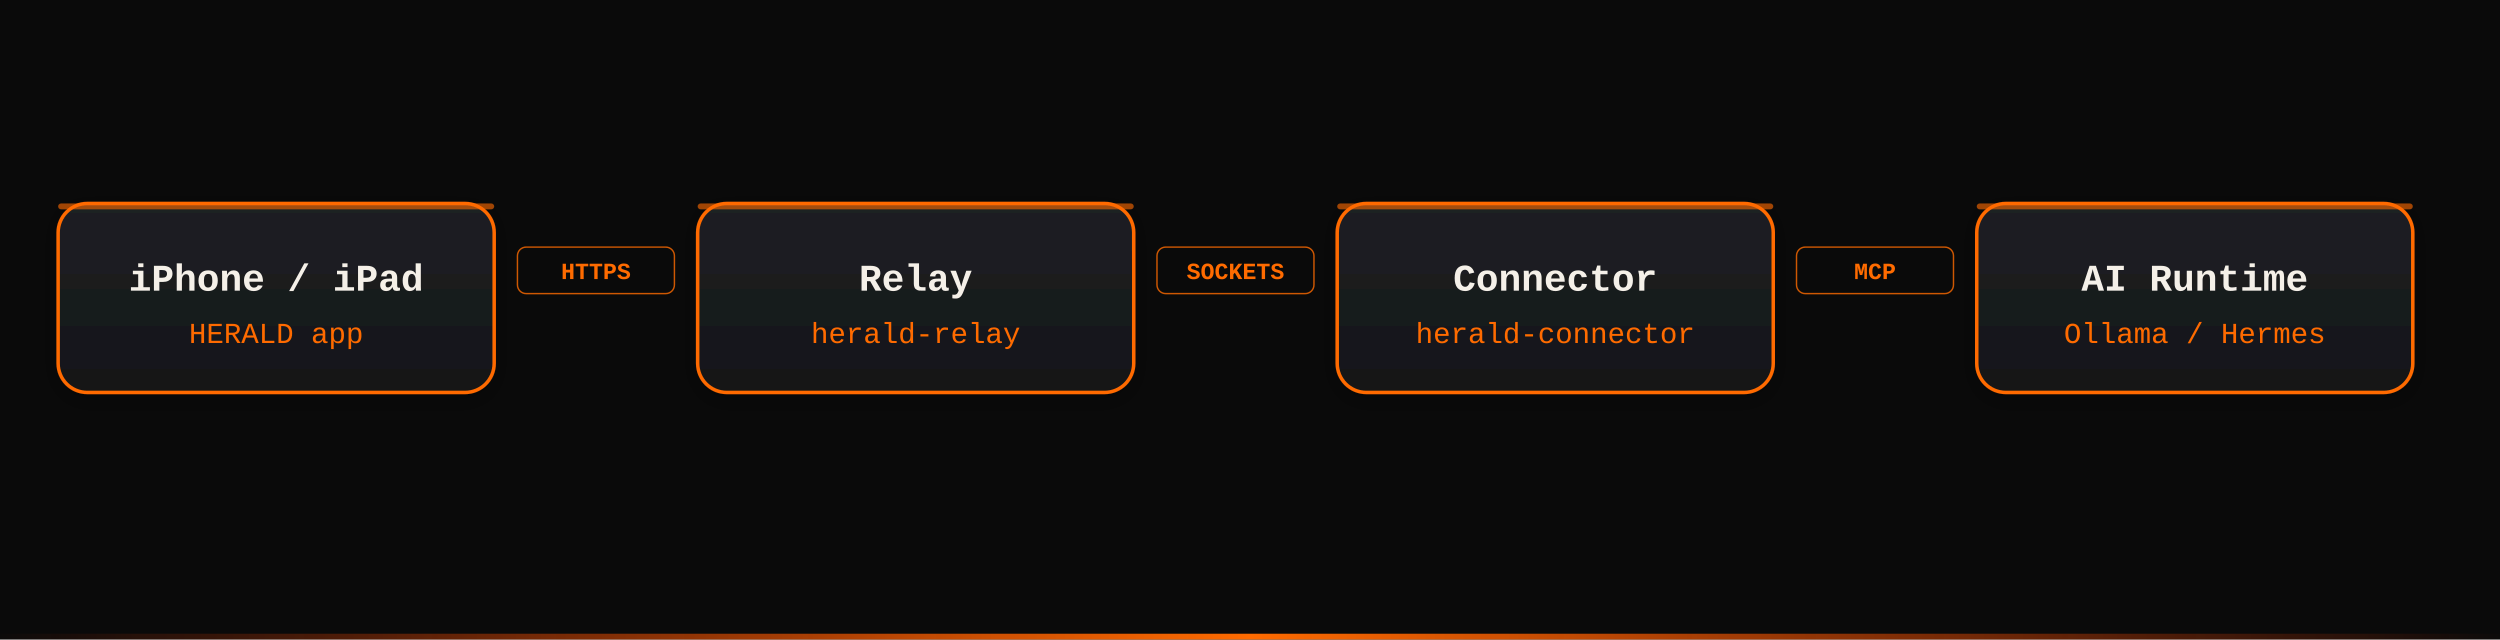
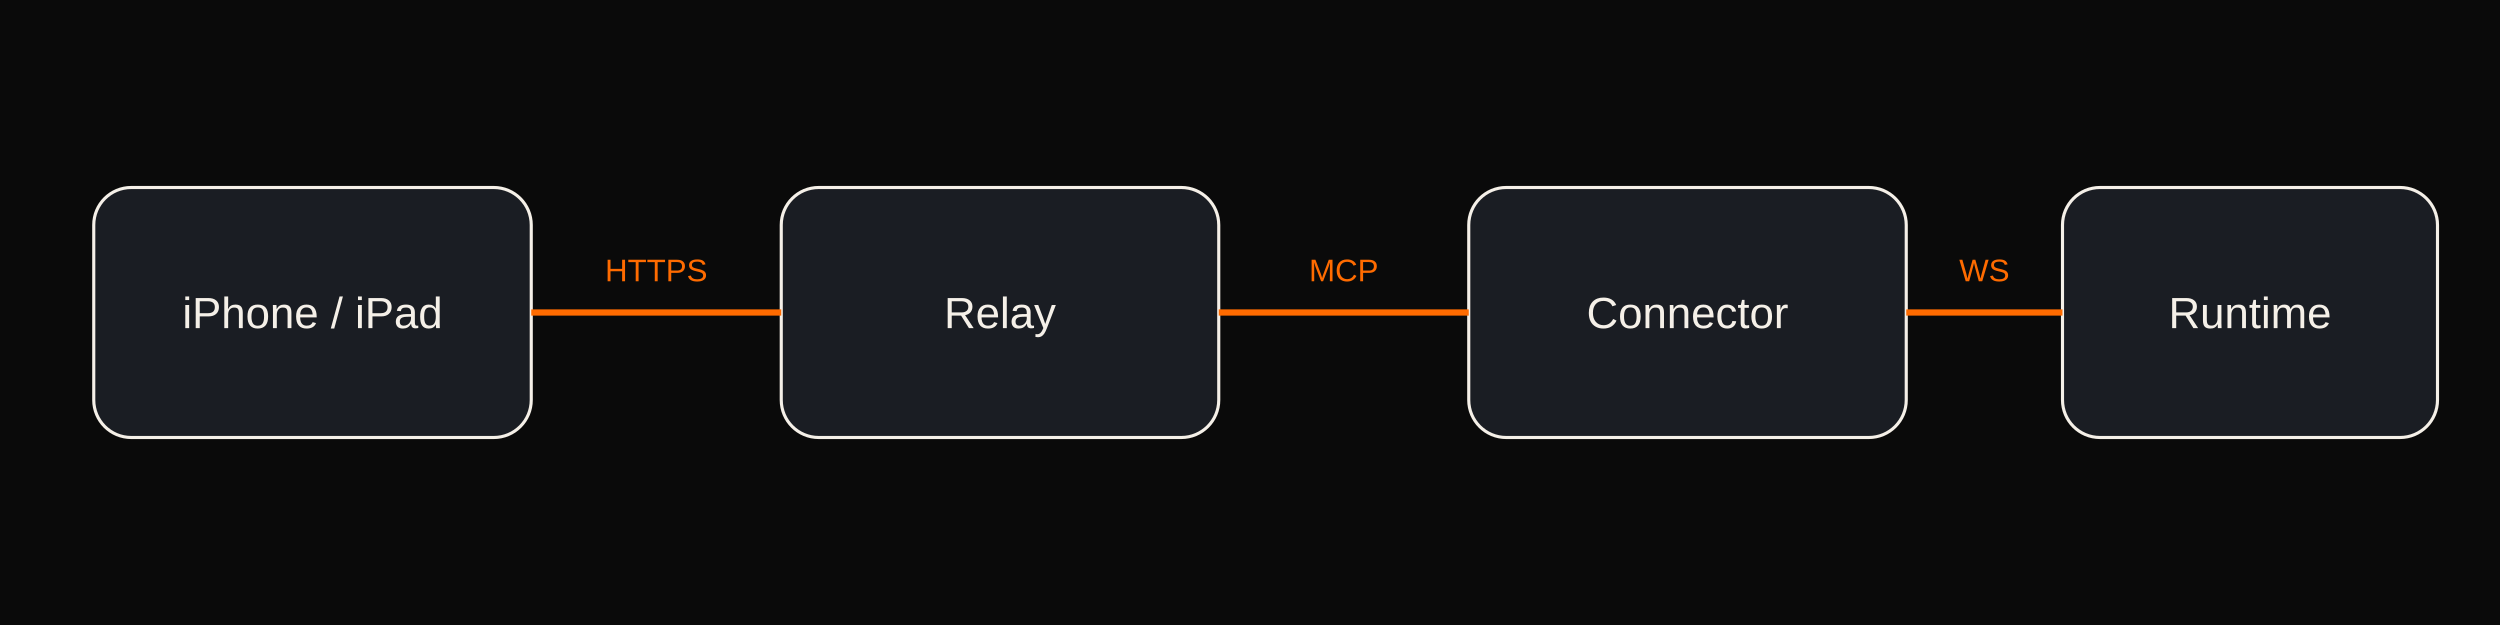
- <svg xmlns="http://www.w3.org/2000/svg" viewBox="0 0 860 220" width="860" height="220">
-   <defs>
-     <linearGradient id="nodeGrad" x1="0" y1="0" x2="0" y2="1">
-       <stop offset="0%" stop-color="#1E2024" />
-       <stop offset="100%" stop-color="#141618" />
-     </linearGradient>
-     <linearGradient id="accentLine" x1="0" y1="0" x2="1" y2="0">
-       <stop offset="0%" stop-color="#FF3D00" stop-opacity="0" />
-       <stop offset="50%" stop-color="#FF6B00" stop-opacity="1" />
-       <stop offset="100%" stop-color="#FF3D00" stop-opacity="0" />
-     </linearGradient>
-     <filter id="nodeShadow" x="-10%" y="-10%" width="120%" height="130%">
-       <feGaussianBlur in="SourceAlpha" stdDeviation="4" />
-       <feOffset dx="0" dy="2" />
-       <feComponentTransfer>
-         <feFuncA type="linear" slope="0.3" />
-       </feComponentTransfer>
-       <feMerge>
-         <feMergeNode />
-         <feMergeNode in="SourceGraphic" />
-       </feMerge>
-     </filter>
-     <filter id="glowFilter" x="-20%" y="-20%" width="140%" height="140%">
-       <feGaussianBlur in="SourceGraphic" stdDeviation="3" />
-       <feComponentTransfer>
-         <feFuncA type="linear" slope="0.5" />
-       </feComponentTransfer>
-       <feMerge>
-         <feMergeNode />
-         <feMergeNode in="SourceGraphic" />
-       </feMerge>
-     </filter>
-     <marker id="arrow" markerWidth="10" markerHeight="8" refX="8" refY="4" orient="auto">
-       <path d="M0,0 L0,8 L10,4 z" fill="#FF6B00" />
-     </marker>
-     <marker id="arrowGlow" markerWidth="10" markerHeight="8" refX="8" refY="4" orient="auto">
-       <path d="M0,0 L0,8 L10,4 z" fill="#FF6B00" filter="url(#glowFilter)" />
-     </marker>
-   </defs>
-   <rect width="860" height="220" fill="#0A0A0A" />
-   <g filter="url(#nodeShadow)">
-     <rect x="20" y="70" width="150" height="65" rx="10" fill="url(#nodeGrad)" stroke="#FF6B00" stroke-width="1.2" />
-     <rect x="20" y="70" width="150" height="2" rx="1" fill="#FF6B00" opacity="0.6" />
-     <text x="95" y="100" font-family="'SF Mono', 'Fira Code', 'Courier New', monospace" font-size="13" fill="#F5F0E8" text-anchor="middle" font-weight="600">iPhone / iPad</text>
-     <text x="95" y="118" font-family="'SF Mono', 'Fira Code', 'Courier New', monospace" font-size="10" fill="#FF6B00" text-anchor="middle" font-weight="500">HERALD app</text>
-   </g>
-   <g filter="url(#nodeShadow)">
-     <rect x="240" y="70" width="150" height="65" rx="10" fill="url(#nodeGrad)" stroke="#FF6B00" stroke-width="1.2" />
-     <rect x="240" y="70" width="150" height="2" rx="1" fill="#FF6B00" opacity="0.6" />
-     <text x="315" y="100" font-family="'SF Mono', 'Fira Code', 'Courier New', monospace" font-size="13" fill="#F5F0E8" text-anchor="middle" font-weight="600">Relay</text>
-     <text x="315" y="118" font-family="'SF Mono', 'Fira Code', 'Courier New', monospace" font-size="10" fill="#FF6B00" text-anchor="middle" font-weight="500">herald-relay</text>
-   </g>
-   <g filter="url(#nodeShadow)">
-     <rect x="460" y="70" width="150" height="65" rx="10" fill="url(#nodeGrad)" stroke="#FF6B00" stroke-width="1.2" />
-     <rect x="460" y="70" width="150" height="2" rx="1" fill="#FF6B00" opacity="0.6" />
-     <text x="535" y="100" font-family="'SF Mono', 'Fira Code', 'Courier New', monospace" font-size="13" fill="#F5F0E8" text-anchor="middle" font-weight="600">Connector</text>
-     <text x="535" y="118" font-family="'SF Mono', 'Fira Code', 'Courier New', monospace" font-size="10" fill="#FF6B00" text-anchor="middle" font-weight="500">herald-connector</text>
-   </g>
-   <g filter="url(#nodeShadow)">
-     <rect x="680" y="70" width="150" height="65" rx="10" fill="url(#nodeGrad)" stroke="#FF6B00" stroke-width="1.2" />
-     <rect x="680" y="70" width="150" height="2" rx="1" fill="#FF6B00" opacity="0.6" />
-     <text x="755" y="100" font-family="'SF Mono', 'Fira Code', 'Courier New', monospace" font-size="13" fill="#F5F0E8" text-anchor="middle" font-weight="600">AI Runtime</text>
-     <text x="755" y="118" font-family="'SF Mono', 'Fira Code', 'Courier New', monospace" font-size="10" fill="#FF6B00" text-anchor="middle" font-weight="500">Ollama / Hermes</text>
-   </g>
-   <line x1="170" y1="102" x2="240" y2="102" stroke="#FF6B00" stroke-width="1.5" marker-end="url(#arrow)" filter="url(#glowFilter)" />
-   <line x1="390" y1="102" x2="460" y2="102" stroke="#FF6B00" stroke-width="1.5" marker-end="url(#arrow)" filter="url(#glowFilter)" />
-   <line x1="610" y1="102" x2="680" y2="102" stroke="#FF6B00" stroke-width="1.5" marker-end="url(#arrow)" filter="url(#glowFilter)" />
-   <rect x="178" y="85" width="54" height="16" rx="3" fill="#0A0A0A" stroke="#FF6B00" stroke-width="0.5" opacity="0.8" />
-   <text x="205" y="96" font-family="'SF Mono', 'Fira Code', 'Courier New', monospace" font-size="8" fill="#FF6B00" text-anchor="middle" font-weight="600">HTTPS</text>
-   <rect x="398" y="85" width="54" height="16" rx="3" fill="#0A0A0A" stroke="#FF6B00" stroke-width="0.5" opacity="0.8" />
-   <text x="425" y="96" font-family="'SF Mono', 'Fira Code', 'Courier New', monospace" font-size="8" fill="#FF6B00" text-anchor="middle" font-weight="600">SOCKETS</text>
-   <rect x="618" y="85" width="54" height="16" rx="3" fill="#0A0A0A" stroke="#FF6B00" stroke-width="0.5" opacity="0.8" />
-   <text x="645" y="96" font-family="'SF Mono', 'Fira Code', 'Courier New', monospace" font-size="8" fill="#FF6B00" text-anchor="middle" font-weight="600">MCP</text>
-   <rect x="0" y="218" width="860" height="2" fill="url(#accentLine)" />
+ <svg xmlns="http://www.w3.org/2000/svg" viewBox="0 0 800 200" width="800" height="200">
+   <rect width="800" height="200" fill="#0A0A0A" />
+   <rect x="30" y="60" width="140" height="80" rx="12" fill="#1A1D23" stroke="#F5F0E8" stroke-width="1" />
+   <text x="100" y="105" font-family="'Helvetica Neue', Arial, sans-serif" font-size="14" fill="#F5F0E8" text-anchor="middle">iPhone / iPad</text>
+   <rect x="250" y="60" width="140" height="80" rx="12" fill="#1A1D23" stroke="#F5F0E8" stroke-width="1" />
+   <text x="320" y="105" font-family="'Helvetica Neue', Arial, sans-serif" font-size="14" fill="#F5F0E8" text-anchor="middle">Relay</text>
+   <rect x="470" y="60" width="140" height="80" rx="12" fill="#1A1D23" stroke="#F5F0E8" stroke-width="1" />
+   <text x="540" y="105" font-family="'Helvetica Neue', Arial, sans-serif" font-size="14" fill="#F5F0E8" text-anchor="middle">Connector</text>
+   <rect x="660" y="60" width="120" height="80" rx="12" fill="#1A1D23" stroke="#F5F0E8" stroke-width="1" />
+   <text x="720" y="105" font-family="'Helvetica Neue', Arial, sans-serif" font-size="14" fill="#F5F0E8" text-anchor="middle">Runtime</text>
+   <line x1="170" y1="100" x2="250" y2="100" stroke="#FF6B00" stroke-width="2" />
+   <line x1="390" y1="100" x2="470" y2="100" stroke="#FF6B00" stroke-width="2" />
+   <line x1="610" y1="100" x2="660" y2="100" stroke="#FF6B00" stroke-width="2" />
+   <text x="210" y="90" font-family="'Helvetica Neue', Arial, sans-serif" font-size="10" fill="#FF6B00" text-anchor="middle">HTTPS</text>
+   <text x="430" y="90" font-family="'Helvetica Neue', Arial, sans-serif" font-size="10" fill="#FF6B00" text-anchor="middle">MCP</text>
+   <text x="635" y="90" font-family="'Helvetica Neue', Arial, sans-serif" font-size="10" fill="#FF6B00" text-anchor="middle">WS</text>
</svg>
